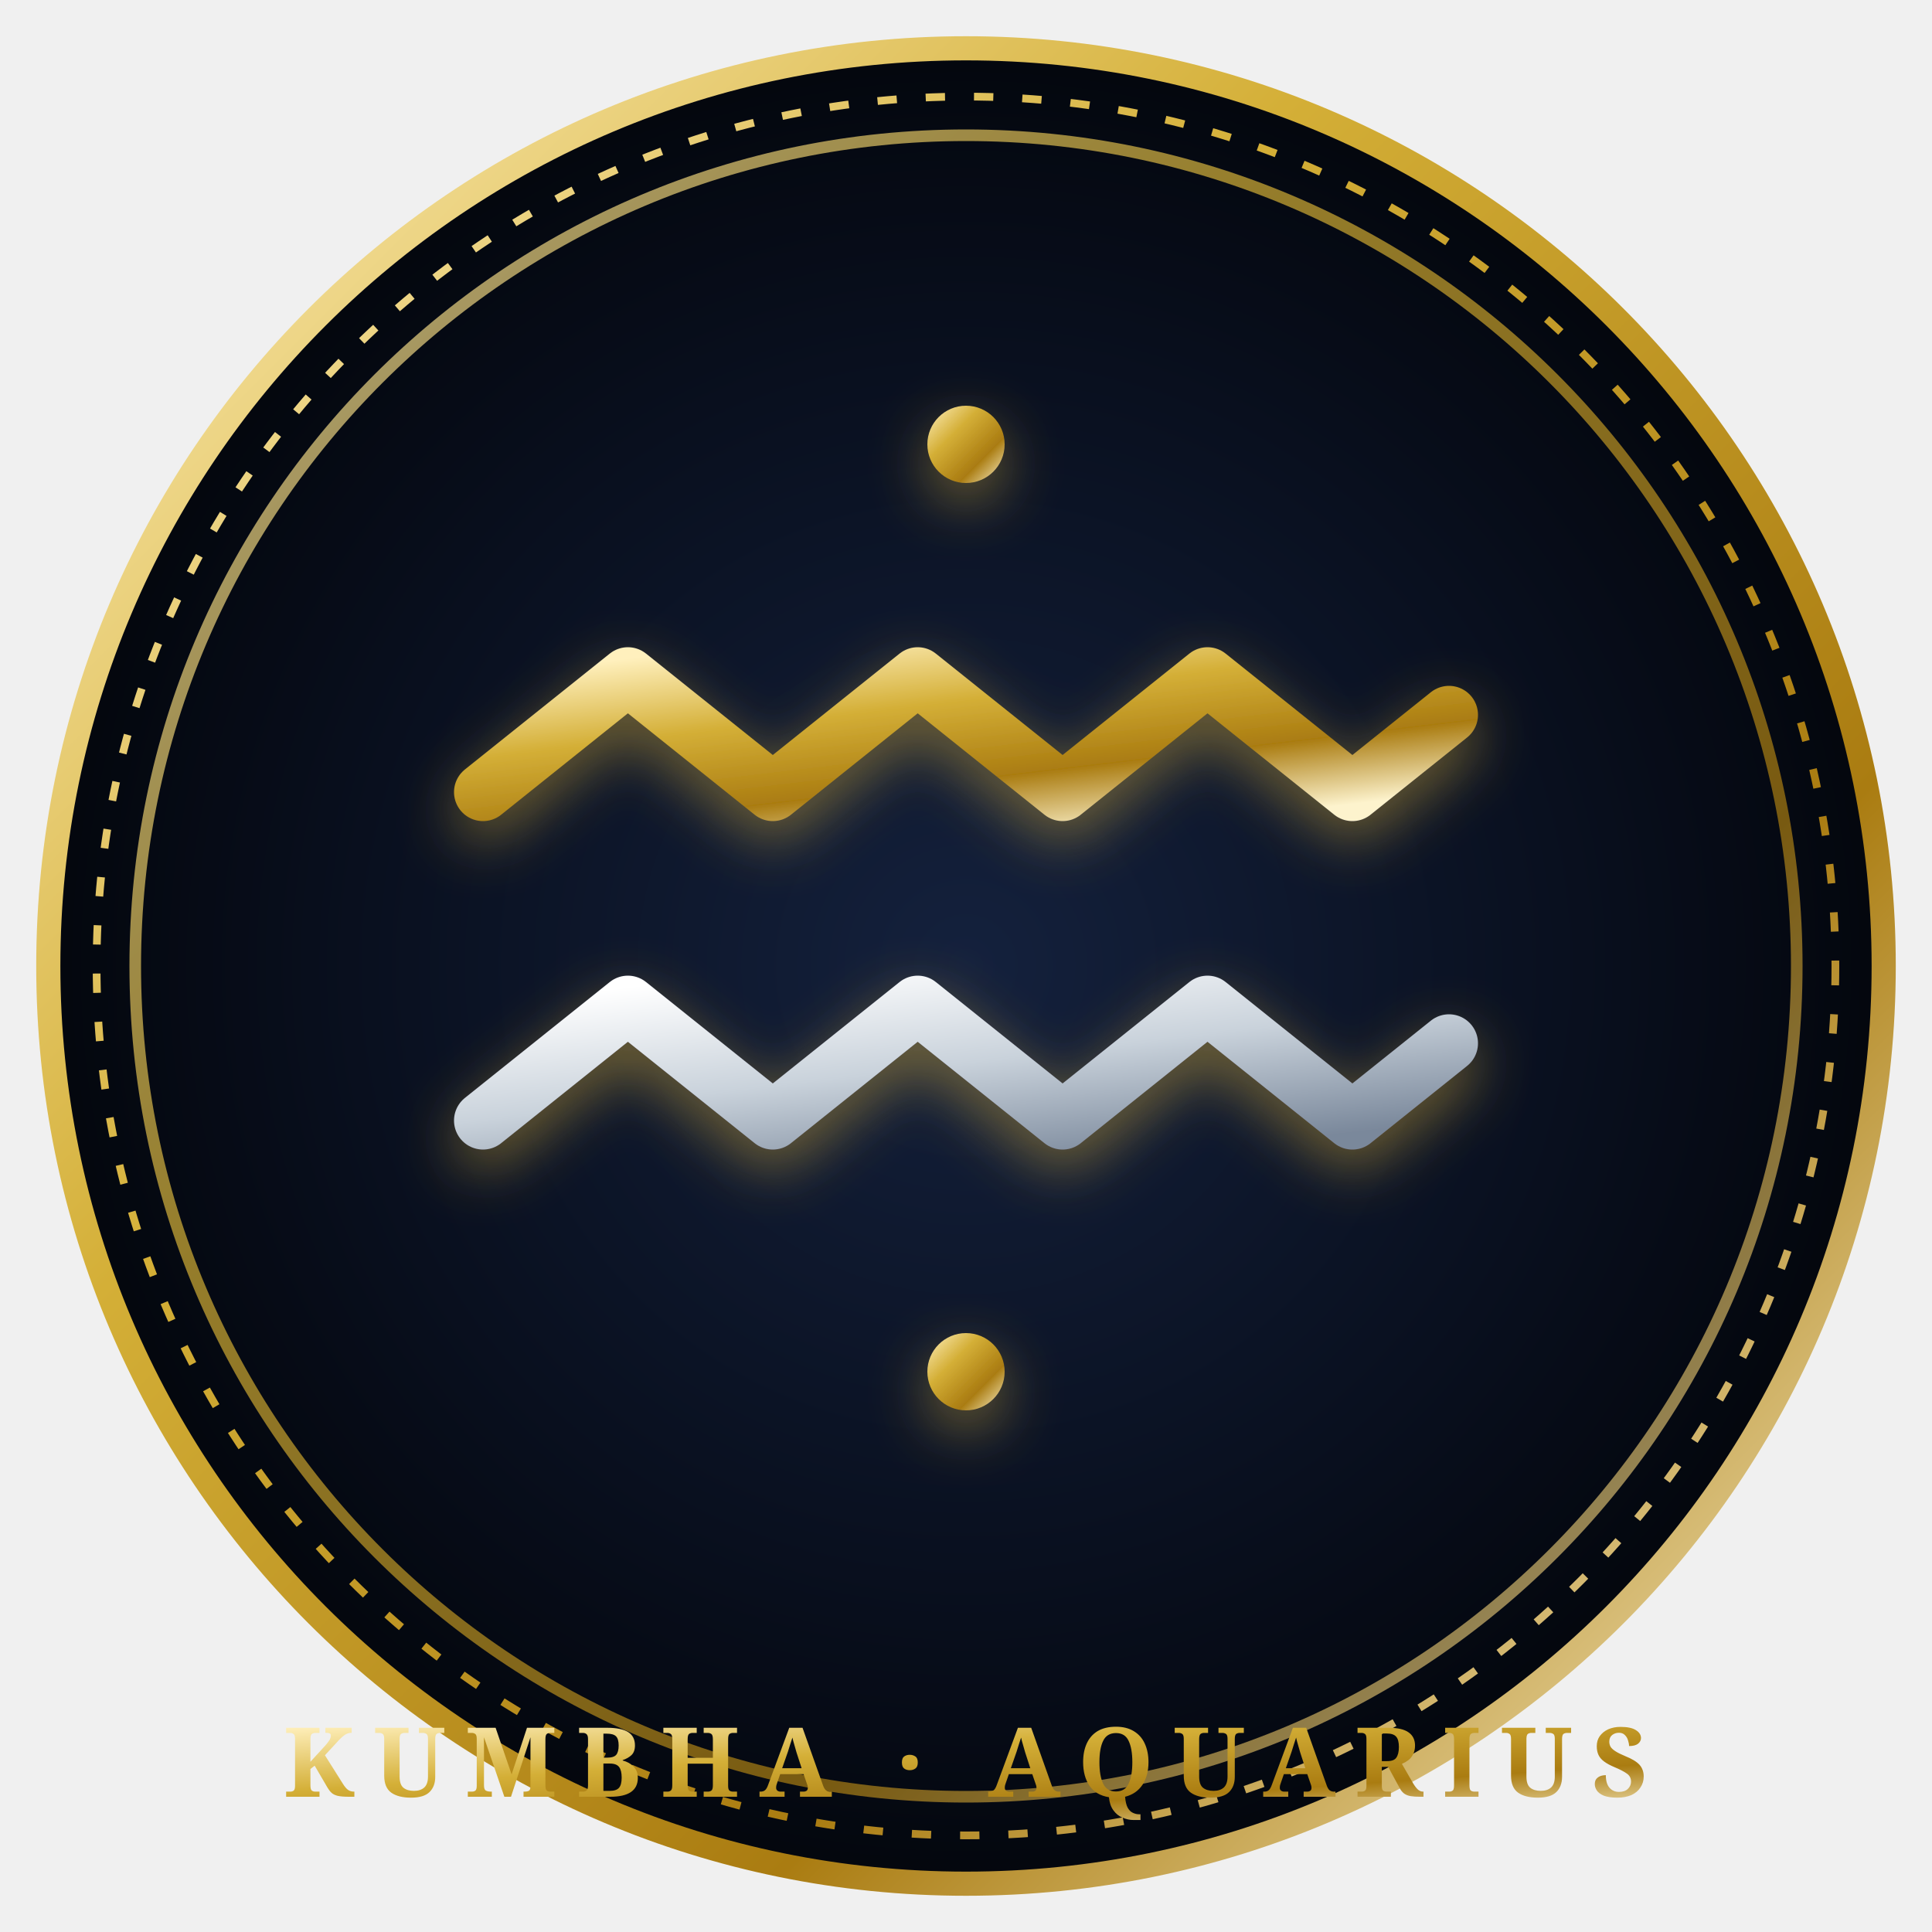
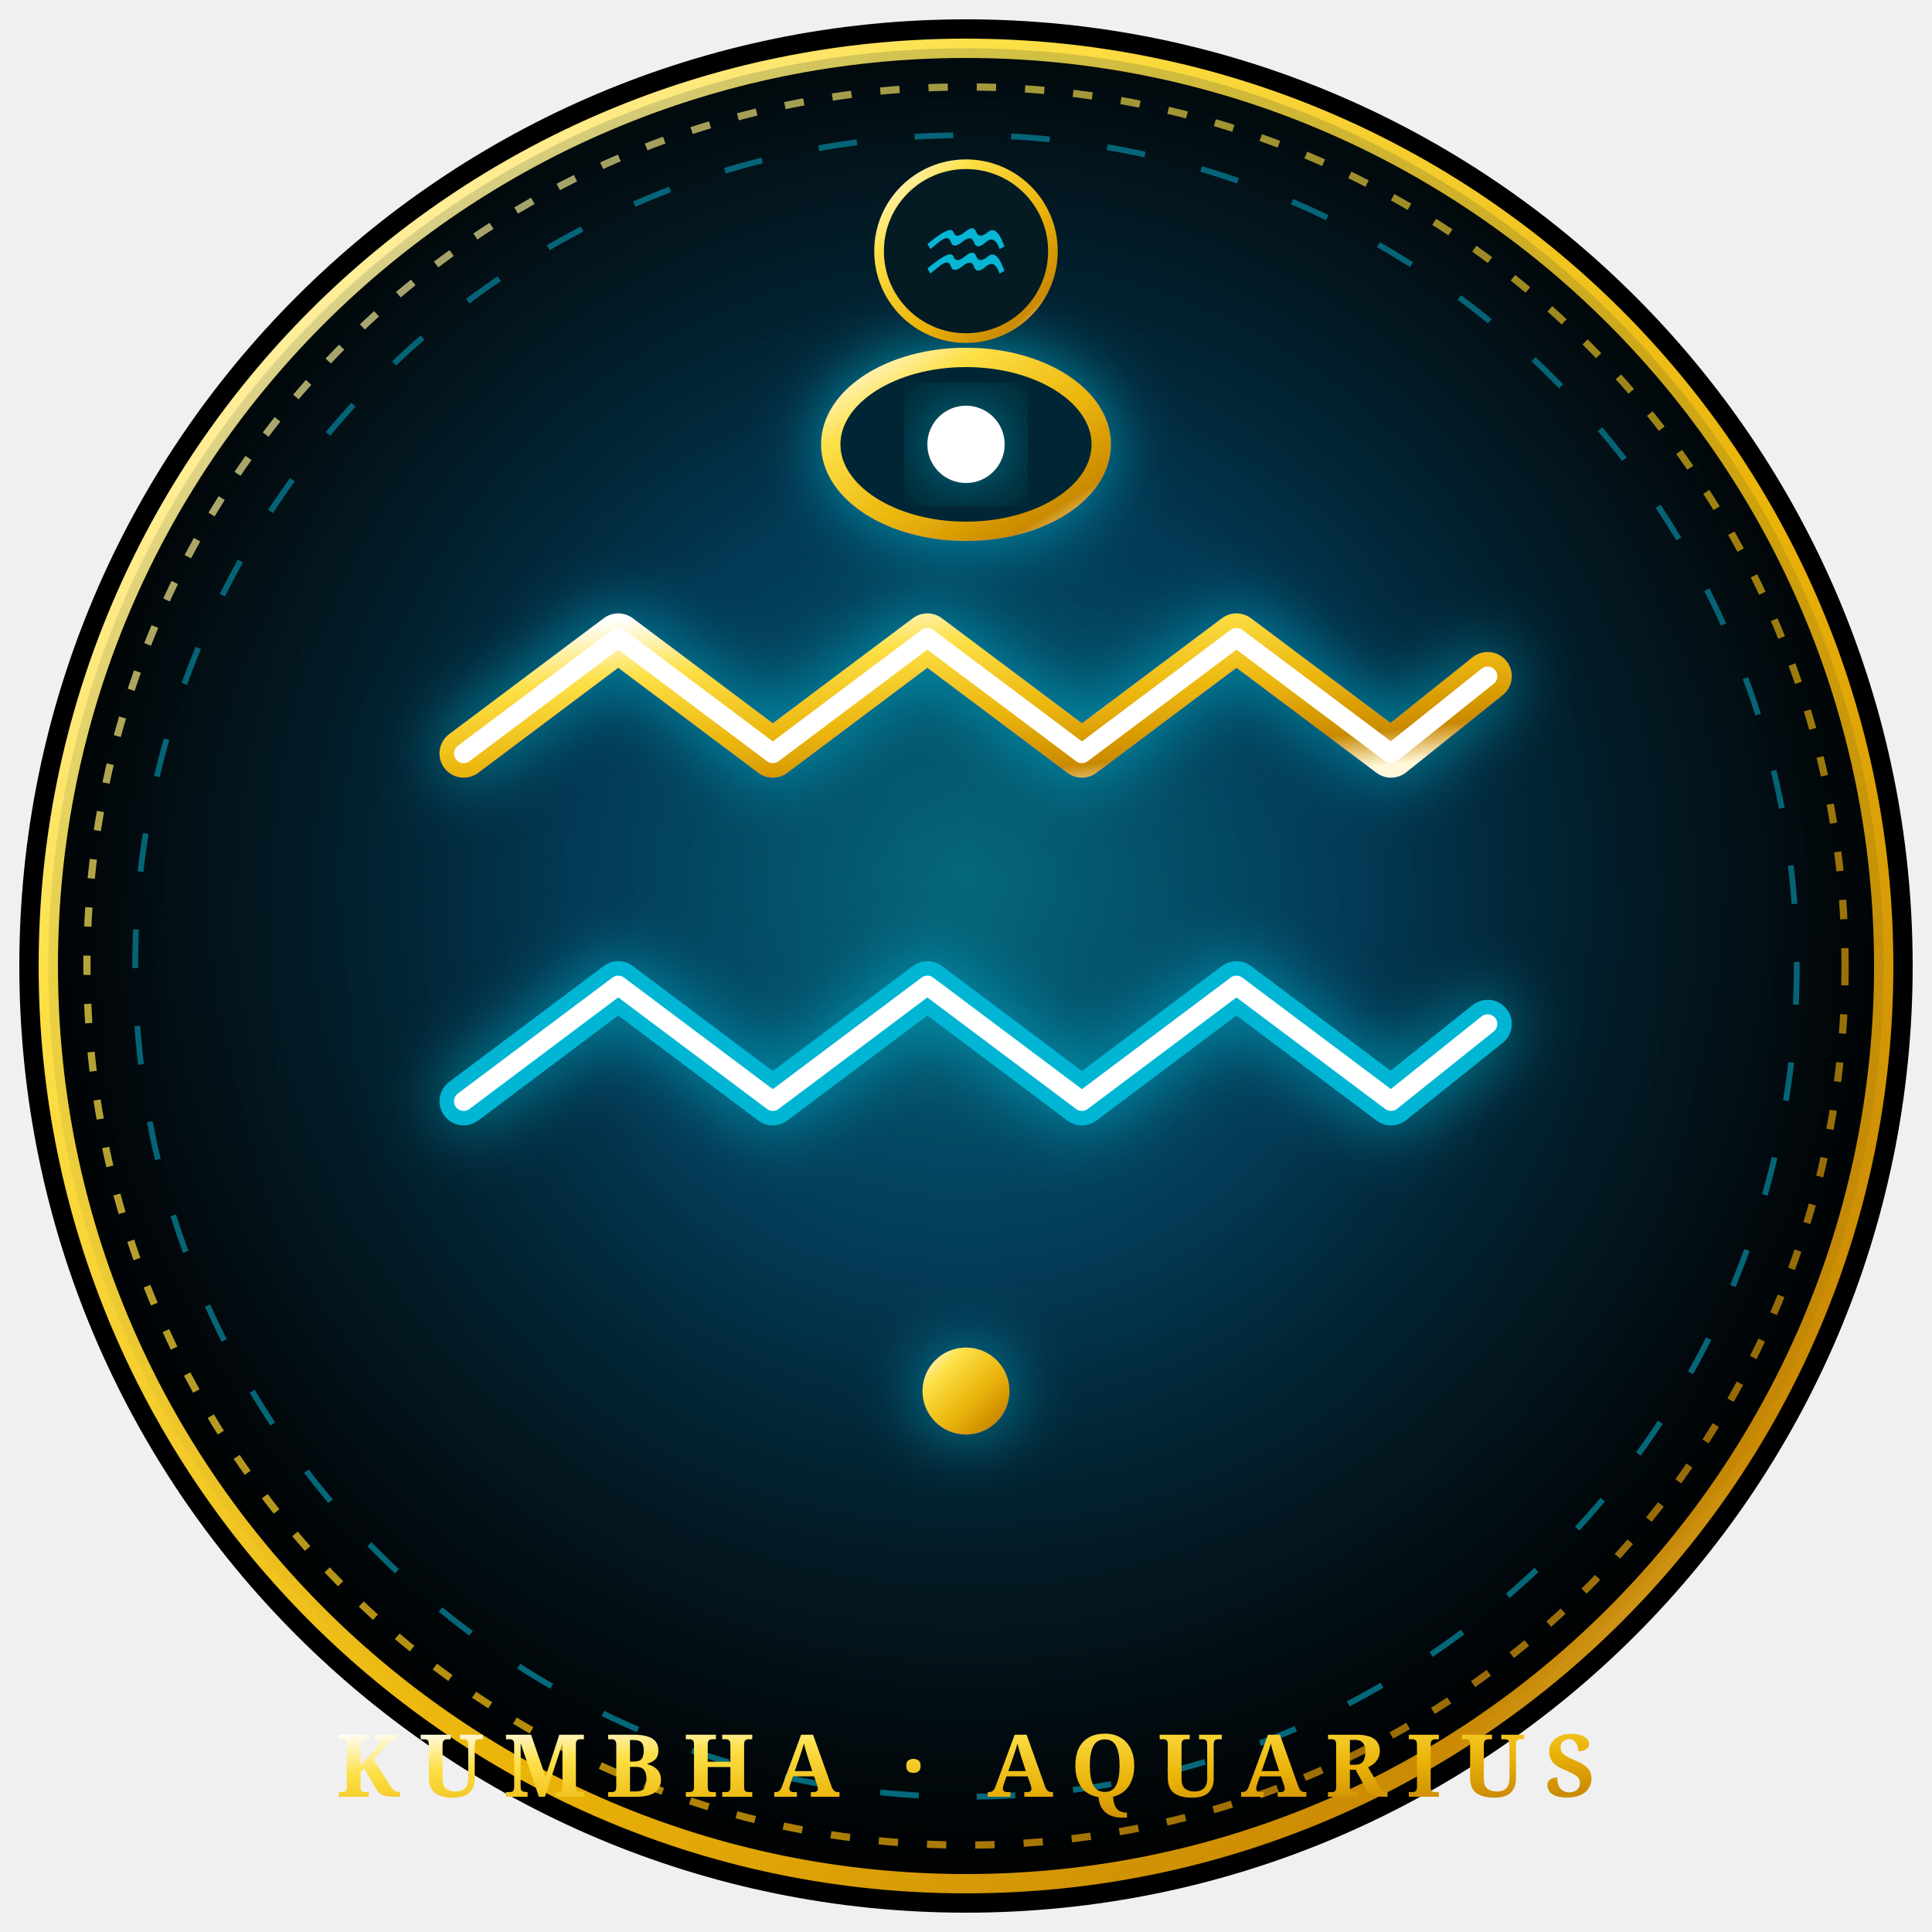
<svg xmlns="http://www.w3.org/2000/svg" viewBox="0 0 200 200" width="100%" height="100%">
  <defs>
-     <radialGradient id="bg_aq" cx="50%" cy="50%" r="50%">
-       <stop offset="0%" stop-color="#14213d" />
-       <stop offset="70%" stop-color="#080e1c" />
-       <stop offset="100%" stop-color="#03060c" />
+     <radialGradient id="bg_grad" cx="50%" cy="50%" r="50%">
+       <stop offset="0%" stop-color="#041b24" />
+       <stop offset="85%" stop-color="#01070a" />
+       <stop offset="100%" stop-color="#000000" />
    </radialGradient>
-     <linearGradient id="gold_aq" x1="0%" y1="0%" x2="100%" y2="100%">
-       <stop offset="0%" stop-color="#fff0bd" />
-       <stop offset="35%" stop-color="#d4af37" />
-       <stop offset="70%" stop-color="#aa7c11" />
-       <stop offset="100%" stop-color="#fdf3cd" />
+     <linearGradient id="gold_grad" x1="0%" y1="0%" x2="100%" y2="100%">
+       <stop offset="0%" stop-color="#ffffff" />
+       <stop offset="25%" stop-color="#fde047" />
+       <stop offset="60%" stop-color="#eab308" />
+       <stop offset="85%" stop-color="#ca8a04" />
+       <stop offset="100%" stop-color="#fff8db" />
    </linearGradient>
-     <linearGradient id="silver_aq" x1="0%" y1="0%" x2="100%" y2="100%">
-       <stop offset="0%" stop-color="#ffffff" />
-       <stop offset="50%" stop-color="#c9d2db" />
-       <stop offset="100%" stop-color="#7a889b" />
-     </linearGradient>
-     <filter id="glow_aq" x="-20%" y="-20%" width="140%" height="140%">
-       <feDropShadow dx="0" dy="2" stdDeviation="3" flood-color="#f0c242" flood-opacity="0.45" />
+     <filter id="glow" x="-30%" y="-30%" width="160%" height="160%">
+       <feGaussianBlur stdDeviation="2.5" result="blur" />
+       <feDropShadow dx="0" dy="0" stdDeviation="3.5" flood-color="#06b6d4" flood-opacity="0.75" />
    </filter>
  </defs>
-   <circle cx="100" cy="100" r="96" fill="url(#bg_aq)" />
-   <circle cx="100" cy="100" r="95" fill="none" stroke="url(#gold_aq)" stroke-width="2.5" />
-   <circle cx="100" cy="100" r="90" fill="none" stroke="url(#gold_aq)" stroke-width="0.8" stroke-dasharray="2,3" />
-   <circle cx="100" cy="100" r="86" fill="none" stroke="url(#gold_aq)" stroke-width="1.2" opacity="0.7" />
-   <g filter="url(#glow_aq)">
-     <path d="M50,82 L65,70 L80,82 L95,70 L110,82 L125,70 L140,82 L150,74" fill="none" stroke="url(#gold_aq)" stroke-width="6" stroke-linecap="round" stroke-linejoin="round" />
-     <path d="M50,116 L65,104 L80,116 L95,104 L110,116 L125,104 L140,116 L150,108" fill="none" stroke="url(#silver_aq)" stroke-width="6" stroke-linecap="round" stroke-linejoin="round" />
-     <circle cx="100" cy="46" r="4" fill="url(#gold_aq)" />
-     <circle cx="100" cy="142" r="4" fill="url(#gold_aq)" />
+   <circle cx="100" cy="100" r="98" fill="url(#bg_grad)" />
+   <circle cx="100" cy="100" r="95" fill="none" stroke="url(#gold_grad)" stroke-width="2" />
+   <circle cx="100" cy="100" r="91" fill="none" stroke="url(#gold_grad)" stroke-width="0.75" stroke-dasharray="2,3" opacity="0.8" />
+   <circle cx="100" cy="100" r="86" fill="none" stroke="#06b6d4" stroke-width="0.6" stroke-dasharray="4,6" opacity="0.6" />
+   <radialGradient id="aq_neb" cx="50%" cy="45%" r="55%">
+     <stop offset="0%" stop-color="#06b6d4" stop-opacity="0.5" />
+     <stop offset="40%" stop-color="#0284c7" stop-opacity="0.35" />
+     <stop offset="80%" stop-color="#083344" stop-opacity="0.2" />
+     <stop offset="100%" stop-color="#01070a" stop-opacity="0" />
+   </radialGradient>
+   <circle cx="100" cy="100" r="95" fill="url(#aq_neb)" />
+   <g filter="url(#glow)">
+     <path d="M48,78 L64,66 L80,78 L96,66 L112,78 L128,66 L144,78 L154,70" fill="none" stroke="url(#gold_grad)" stroke-width="5" stroke-linecap="round" stroke-linejoin="round" />
+     <path d="M48,78 L64,66 L80,78 L96,66 L112,78 L128,66 L144,78 L154,70" fill="none" stroke="#fff" stroke-width="2" stroke-linecap="round" stroke-linejoin="round" />
+     <path d="M48,114 L64,102 L80,114 L96,102 L112,114 L128,102 L144,114 L154,106" fill="none" stroke="#06b6d4" stroke-width="5" stroke-linecap="round" stroke-linejoin="round" />
+     <path d="M48,114 L64,102 L80,114 L96,102 L112,114 L128,102 L144,114 L154,106" fill="none" stroke="#fff" stroke-width="2" stroke-linecap="round" stroke-linejoin="round" />
+     <ellipse cx="100" cy="46" rx="14" ry="9" fill="#042735" stroke="url(#gold_grad)" stroke-width="2" />
+     <circle cx="100" cy="46" r="4" fill="#fff" filter="url(#glow)" />
+     <circle cx="100" cy="144" r="4.5" fill="url(#gold_grad)" />
  </g>
-   <text x="100" y="186" text-anchor="middle" font-family="'Cinzel',serif" font-size="10" font-weight="700" fill="url(#gold_aq)" letter-spacing="2">KUMBHA · AQUARIUS</text>
+   <g transform="translate(100, 26)">
+     <circle cx="0" cy="0" r="9" fill="#041b24" stroke="url(#gold_grad)" stroke-width="1" />
+     <text x="0" y="4" text-anchor="middle" font-family="'Cinzel', serif" font-size="11" font-weight="700" fill="#06b6d4">♒</text>
+   </g>
+   <text x="100" y="186" text-anchor="middle" font-family="'Cinzel', 'Marcellus', serif" font-size="9" font-weight="700" fill="url(#gold_grad)" letter-spacing="2">KUMBHA · AQUARIUS</text>
</svg>
